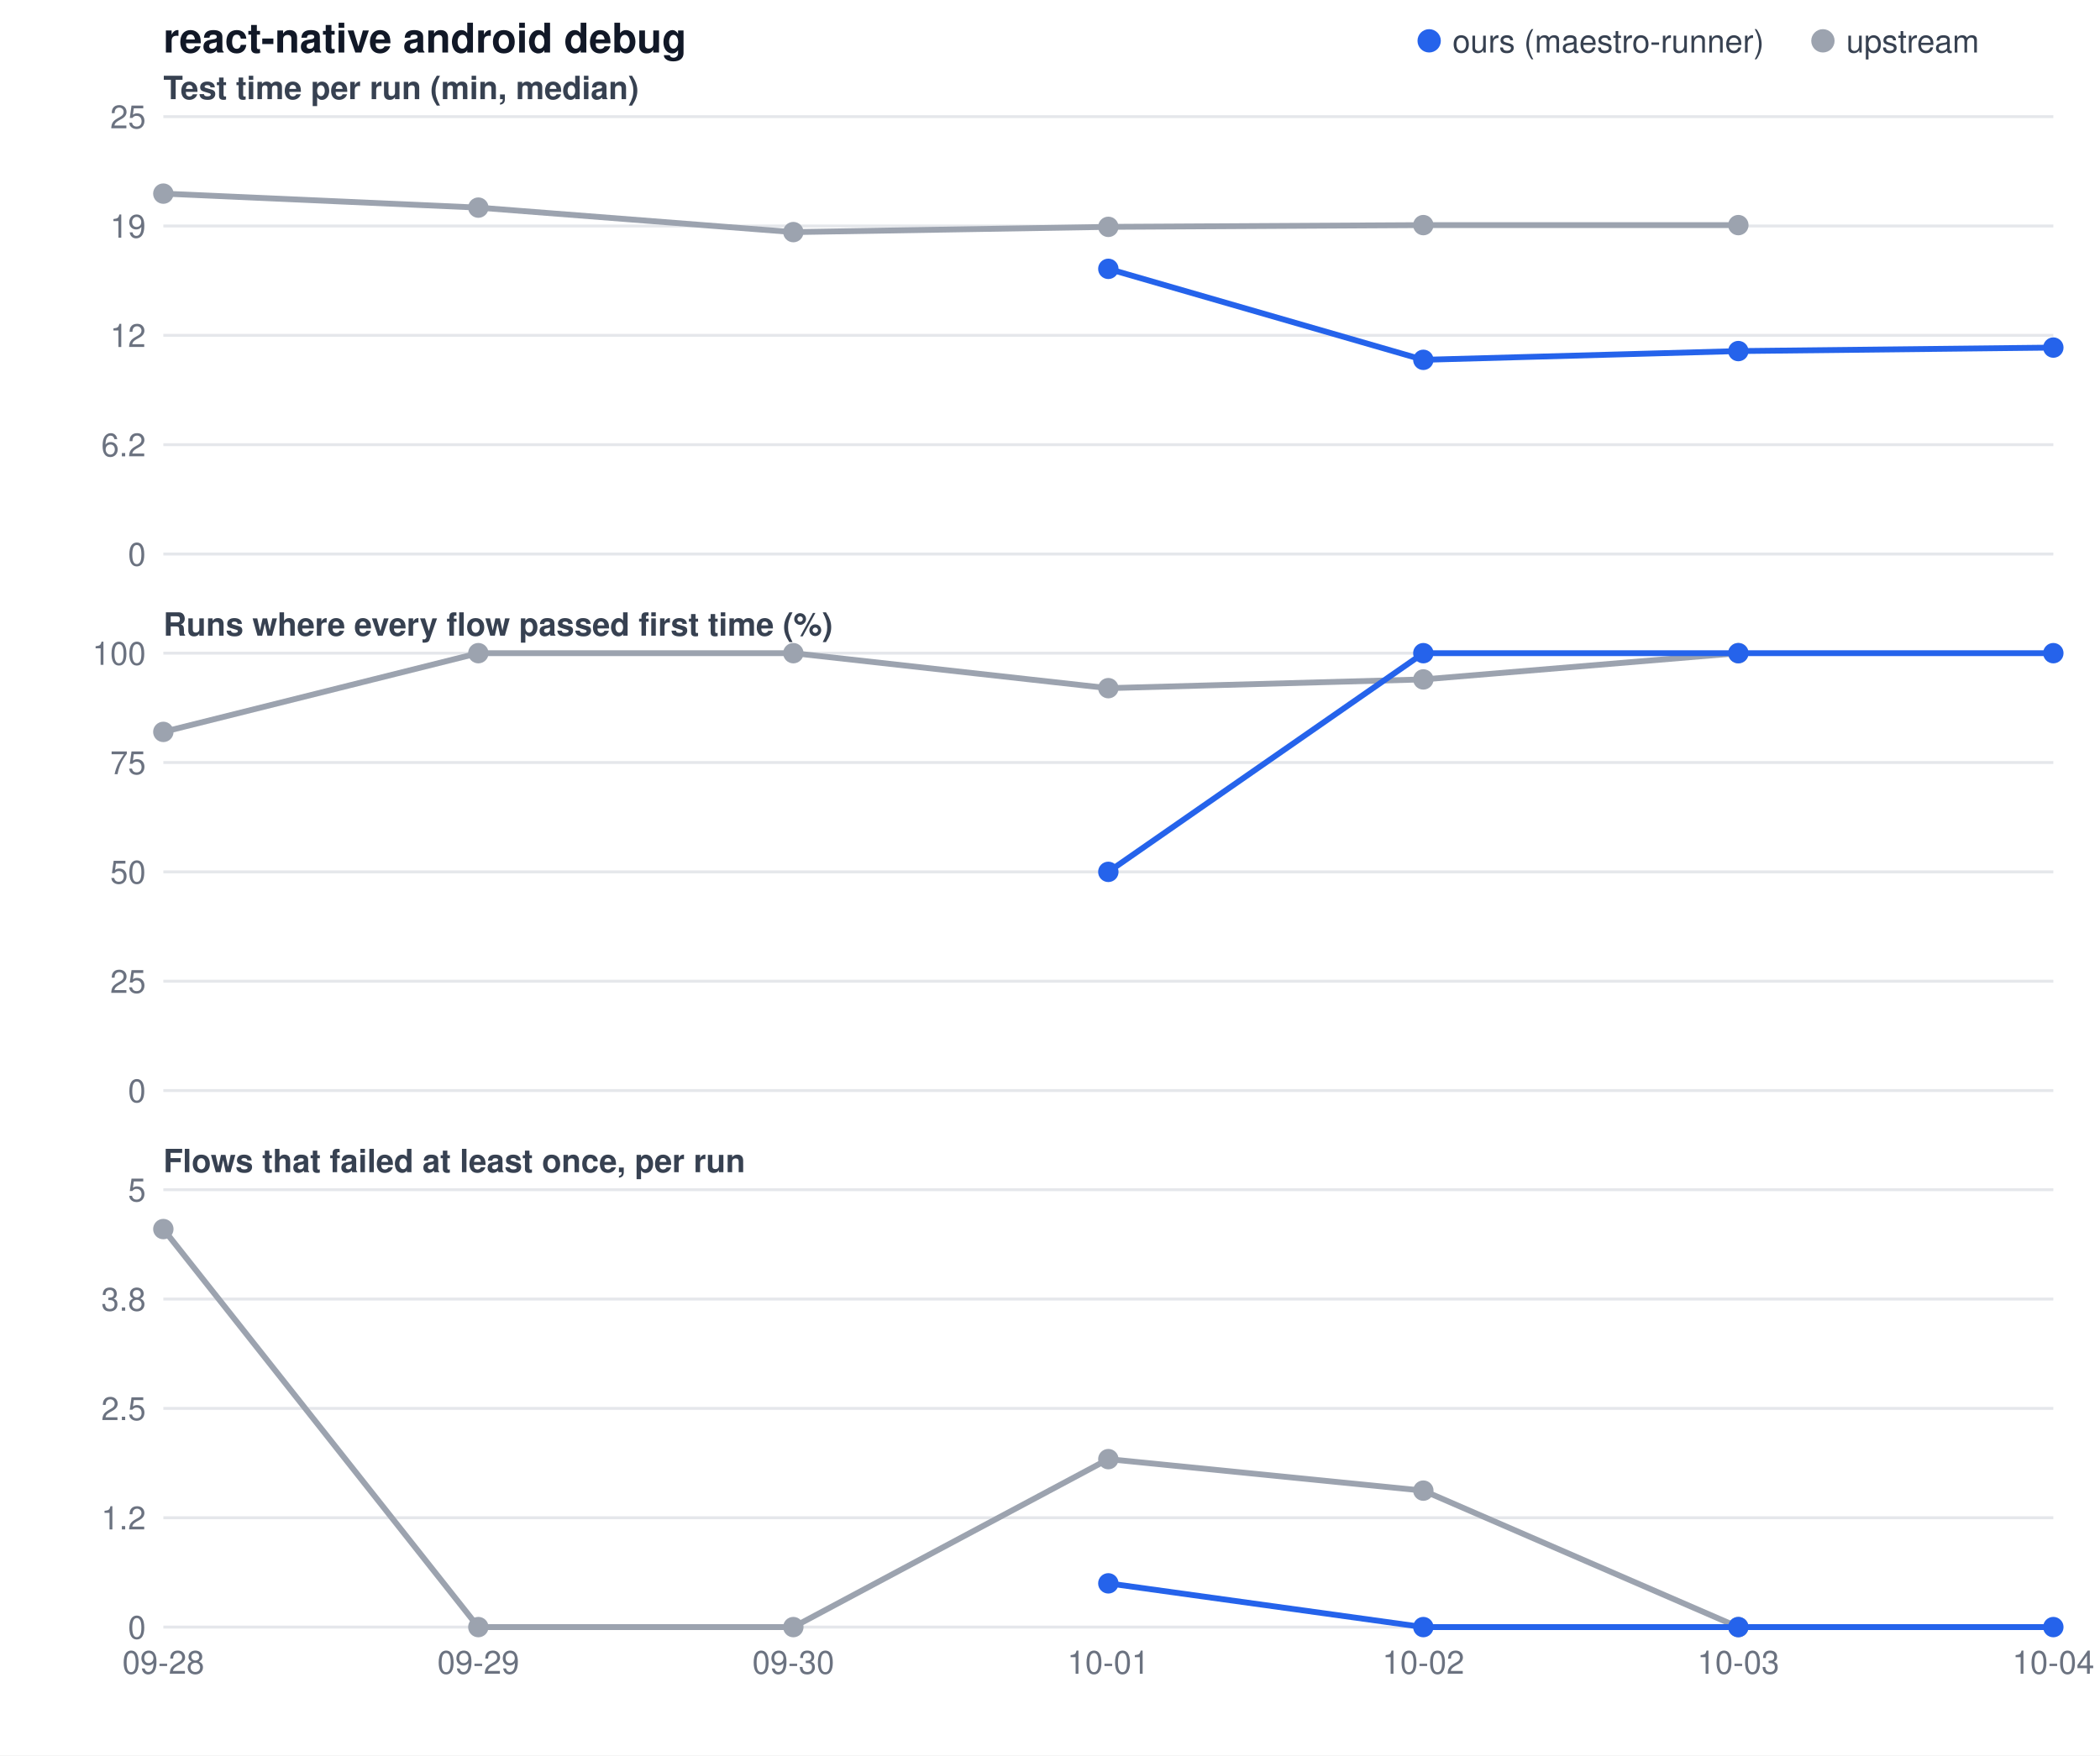
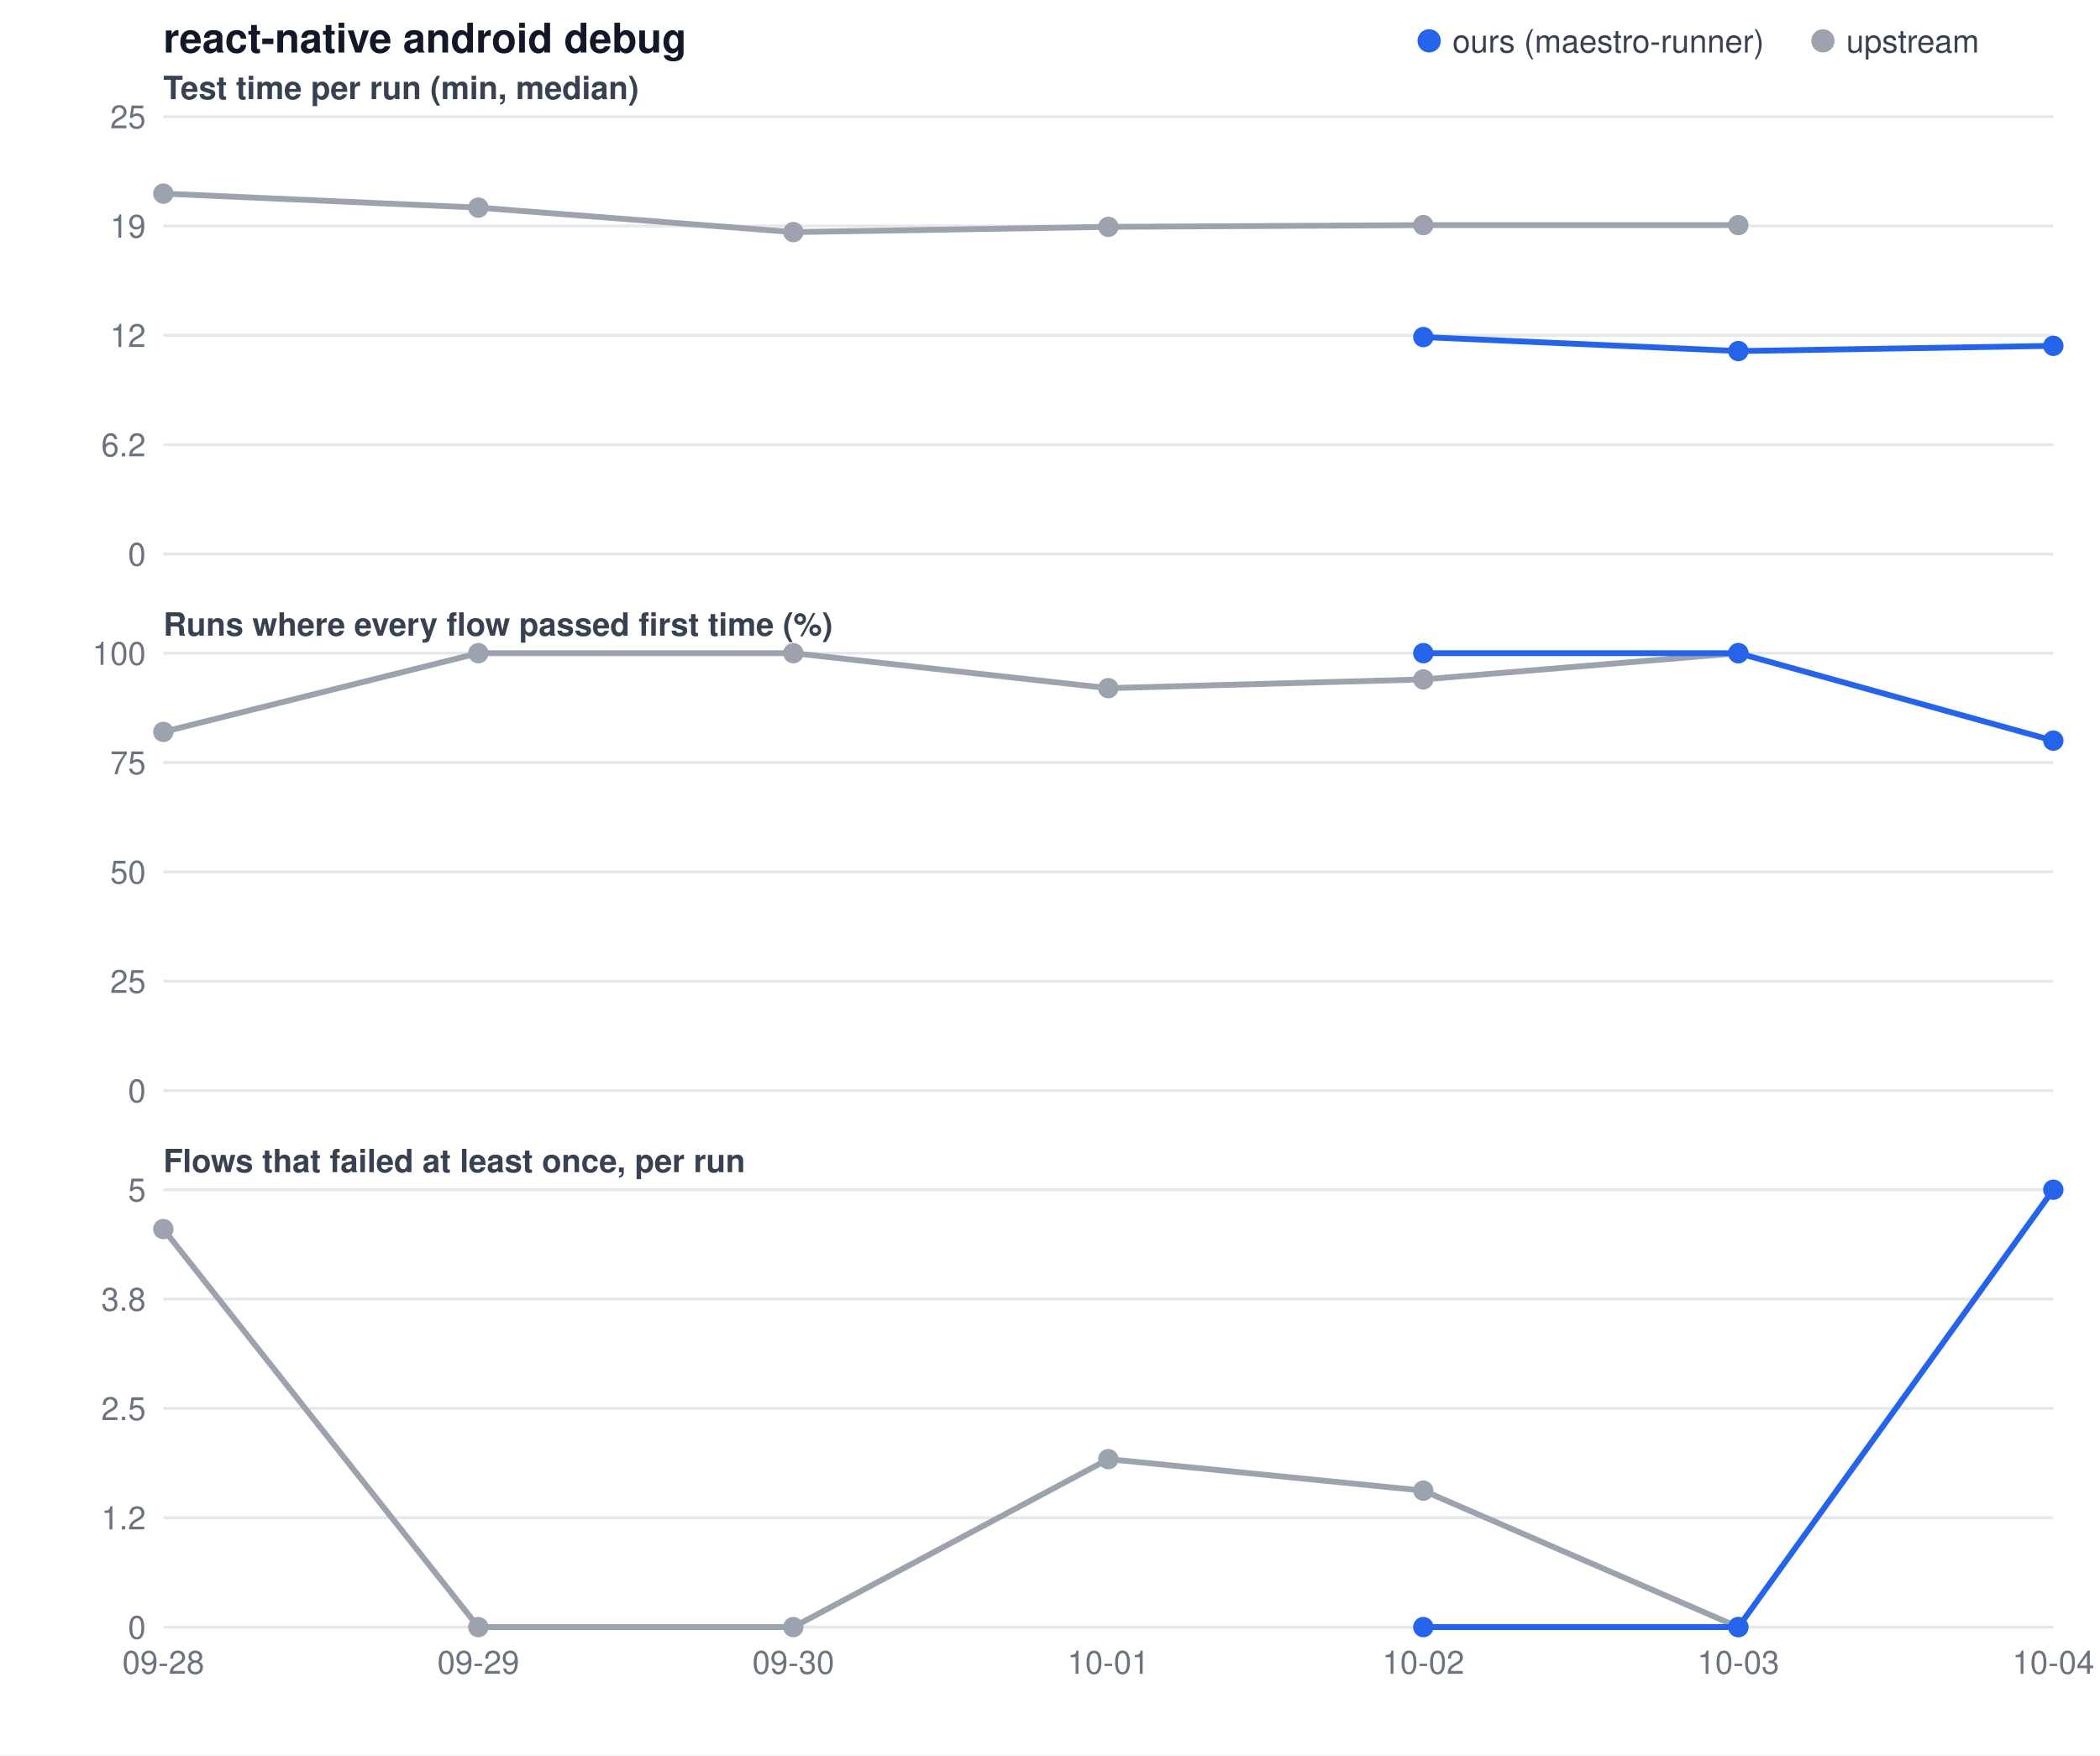
<svg xmlns="http://www.w3.org/2000/svg" width="720" height="602" font-family="-apple-system,Segoe UI,Helvetica,Arial,sans-serif" font-size="11">
  <rect width="100%" height="100%" fill="#ffffff" />
  <text x="56" y="18" font-size="14" font-weight="600" fill="#111827">react-native android debug</text>
  <circle cx="490" cy="14" r="4" fill="#2563eb" />
  <text x="498" y="18" fill="#374151">ours (maestro-runner)</text>
  <circle cx="625" cy="14" r="4" fill="#9ca3af" />
  <text x="633" y="18" fill="#374151">upstream</text>
  <text x="56" y="34" fill="#374151" font-weight="600">Test time per run (min, median)</text>
  <line x1="56" x2="704" y1="190.0" y2="190.0" stroke="#e5e7eb" />
  <text x="50" y="194.0" text-anchor="end" fill="#6b7280">0</text>
  <line x1="56" x2="704" y1="152.5" y2="152.5" stroke="#e5e7eb" />
  <text x="50" y="156.5" text-anchor="end" fill="#6b7280">6.2</text>
  <line x1="56" x2="704" y1="115.0" y2="115.0" stroke="#e5e7eb" />
  <text x="50" y="119.0" text-anchor="end" fill="#6b7280">12</text>
  <line x1="56" x2="704" y1="77.5" y2="77.5" stroke="#e5e7eb" />
  <text x="50" y="81.5" text-anchor="end" fill="#6b7280">19</text>
  <line x1="56" x2="704" y1="40.0" y2="40.0" stroke="#e5e7eb" />
  <text x="50" y="44.0" text-anchor="end" fill="#6b7280">25</text>
  <polyline fill="none" stroke="#9ca3af" stroke-width="2" points="56.0,66.4 164.0,71.2 272.0,79.6 380.0,77.8 488.0,77.2 596.0,77.2" />
  <circle cx="56.0" cy="66.4" r="3.5" fill="#9ca3af" />
  <circle cx="164.0" cy="71.2" r="3.5" fill="#9ca3af" />
  <circle cx="272.0" cy="79.6" r="3.5" fill="#9ca3af" />
  <circle cx="380.0" cy="77.8" r="3.5" fill="#9ca3af" />
  <circle cx="488.0" cy="77.2" r="3.5" fill="#9ca3af" />
  <circle cx="596.0" cy="77.2" r="3.5" fill="#9ca3af" />
-   <polyline fill="none" stroke="#2563eb" stroke-width="2" points="380.0,92.2 488.0,123.4 596.0,120.4 704.0,119.2" />
-   <circle cx="380.0" cy="92.2" r="3.5" fill="#2563eb" />
-   <circle cx="488.0" cy="123.4" r="3.5" fill="#2563eb" />
+   <polyline fill="none" stroke="#2563eb" stroke-width="2" points="488.0,115.6 596.0,120.4 704.0,118.6" />
+   <circle cx="488.0" cy="115.6" r="3.5" fill="#2563eb" />
  <circle cx="596.0" cy="120.4" r="3.5" fill="#2563eb" />
-   <circle cx="704.0" cy="119.2" r="3.5" fill="#2563eb" />
+   <circle cx="704.0" cy="118.6" r="3.5" fill="#2563eb" />
  <text x="56" y="218" fill="#374151" font-weight="600">Runs where every flow passed first time (%)</text>
  <line x1="56" x2="704" y1="374.0" y2="374.0" stroke="#e5e7eb" />
  <text x="50" y="378.0" text-anchor="end" fill="#6b7280">0</text>
  <line x1="56" x2="704" y1="336.5" y2="336.5" stroke="#e5e7eb" />
  <text x="50" y="340.5" text-anchor="end" fill="#6b7280">25</text>
  <line x1="56" x2="704" y1="299.0" y2="299.0" stroke="#e5e7eb" />
  <text x="50" y="303.0" text-anchor="end" fill="#6b7280">50</text>
  <line x1="56" x2="704" y1="261.5" y2="261.5" stroke="#e5e7eb" />
  <text x="50" y="265.5" text-anchor="end" fill="#6b7280">75</text>
  <line x1="56" x2="704" y1="224.0" y2="224.0" stroke="#e5e7eb" />
  <text x="50" y="228.0" text-anchor="end" fill="#6b7280">100</text>
  <polyline fill="none" stroke="#9ca3af" stroke-width="2" points="56.0,251.0 164.0,224.0 272.0,224.0 380.0,236.0 488.0,233.0 596.0,224.0" />
  <circle cx="56.0" cy="251.0" r="3.5" fill="#9ca3af" />
  <circle cx="164.0" cy="224.0" r="3.5" fill="#9ca3af" />
  <circle cx="272.0" cy="224.0" r="3.5" fill="#9ca3af" />
  <circle cx="380.0" cy="236.0" r="3.5" fill="#9ca3af" />
  <circle cx="488.0" cy="233.0" r="3.5" fill="#9ca3af" />
  <circle cx="596.0" cy="224.0" r="3.5" fill="#9ca3af" />
-   <polyline fill="none" stroke="#2563eb" stroke-width="2" points="380.0,299.0 488.0,224.0 596.0,224.0 704.0,224.0" />
-   <circle cx="380.0" cy="299.0" r="3.5" fill="#2563eb" />
+   <polyline fill="none" stroke="#2563eb" stroke-width="2" points="488.0,224.0 596.0,224.0 704.0,254.0" />
  <circle cx="488.0" cy="224.0" r="3.5" fill="#2563eb" />
  <circle cx="596.0" cy="224.0" r="3.5" fill="#2563eb" />
-   <circle cx="704.0" cy="224.0" r="3.5" fill="#2563eb" />
+   <circle cx="704.0" cy="254.0" r="3.5" fill="#2563eb" />
  <text x="56" y="402" fill="#374151" font-weight="600">Flows that failed at least once, per run</text>
  <line x1="56" x2="704" y1="558.0" y2="558.0" stroke="#e5e7eb" />
  <text x="50" y="562.0" text-anchor="end" fill="#6b7280">0</text>
  <line x1="56" x2="704" y1="520.5" y2="520.5" stroke="#e5e7eb" />
  <text x="50" y="524.5" text-anchor="end" fill="#6b7280">1.2</text>
  <line x1="56" x2="704" y1="483.0" y2="483.0" stroke="#e5e7eb" />
  <text x="50" y="487.0" text-anchor="end" fill="#6b7280">2.5</text>
  <line x1="56" x2="704" y1="445.5" y2="445.5" stroke="#e5e7eb" />
  <text x="50" y="449.5" text-anchor="end" fill="#6b7280">3.8</text>
  <line x1="56" x2="704" y1="408.0" y2="408.0" stroke="#e5e7eb" />
  <text x="50" y="412.0" text-anchor="end" fill="#6b7280">5</text>
  <polyline fill="none" stroke="#9ca3af" stroke-width="2" points="56.0,421.5 164.0,558.0 272.0,558.0 380.0,500.4 488.0,511.2 596.0,558.0" />
  <circle cx="56.0" cy="421.5" r="3.5" fill="#9ca3af" />
  <circle cx="164.0" cy="558.0" r="3.5" fill="#9ca3af" />
  <circle cx="272.0" cy="558.0" r="3.5" fill="#9ca3af" />
  <circle cx="380.0" cy="500.4" r="3.5" fill="#9ca3af" />
  <circle cx="488.0" cy="511.2" r="3.5" fill="#9ca3af" />
  <circle cx="596.0" cy="558.0" r="3.5" fill="#9ca3af" />
-   <polyline fill="none" stroke="#2563eb" stroke-width="2" points="380.0,543.0 488.0,558.0 596.0,558.0 704.0,558.0" />
-   <circle cx="380.0" cy="543.0" r="3.5" fill="#2563eb" />
+   <polyline fill="none" stroke="#2563eb" stroke-width="2" points="488.0,558.0 596.0,558.0 704.0,408.0" />
  <circle cx="488.0" cy="558.0" r="3.5" fill="#2563eb" />
  <circle cx="596.0" cy="558.0" r="3.5" fill="#2563eb" />
-   <circle cx="704.0" cy="558.0" r="3.5" fill="#2563eb" />
+   <circle cx="704.0" cy="408.0" r="3.5" fill="#2563eb" />
  <text x="56.0" y="574" text-anchor="middle" fill="#6b7280">09-28</text>
  <text x="164.0" y="574" text-anchor="middle" fill="#6b7280">09-29</text>
  <text x="272.0" y="574" text-anchor="middle" fill="#6b7280">09-30</text>
  <text x="380.0" y="574" text-anchor="middle" fill="#6b7280">10-01</text>
  <text x="488.0" y="574" text-anchor="middle" fill="#6b7280">10-02</text>
  <text x="596.0" y="574" text-anchor="middle" fill="#6b7280">10-03</text>
  <text x="704.0" y="574" text-anchor="middle" fill="#6b7280">10-04</text>
</svg>
